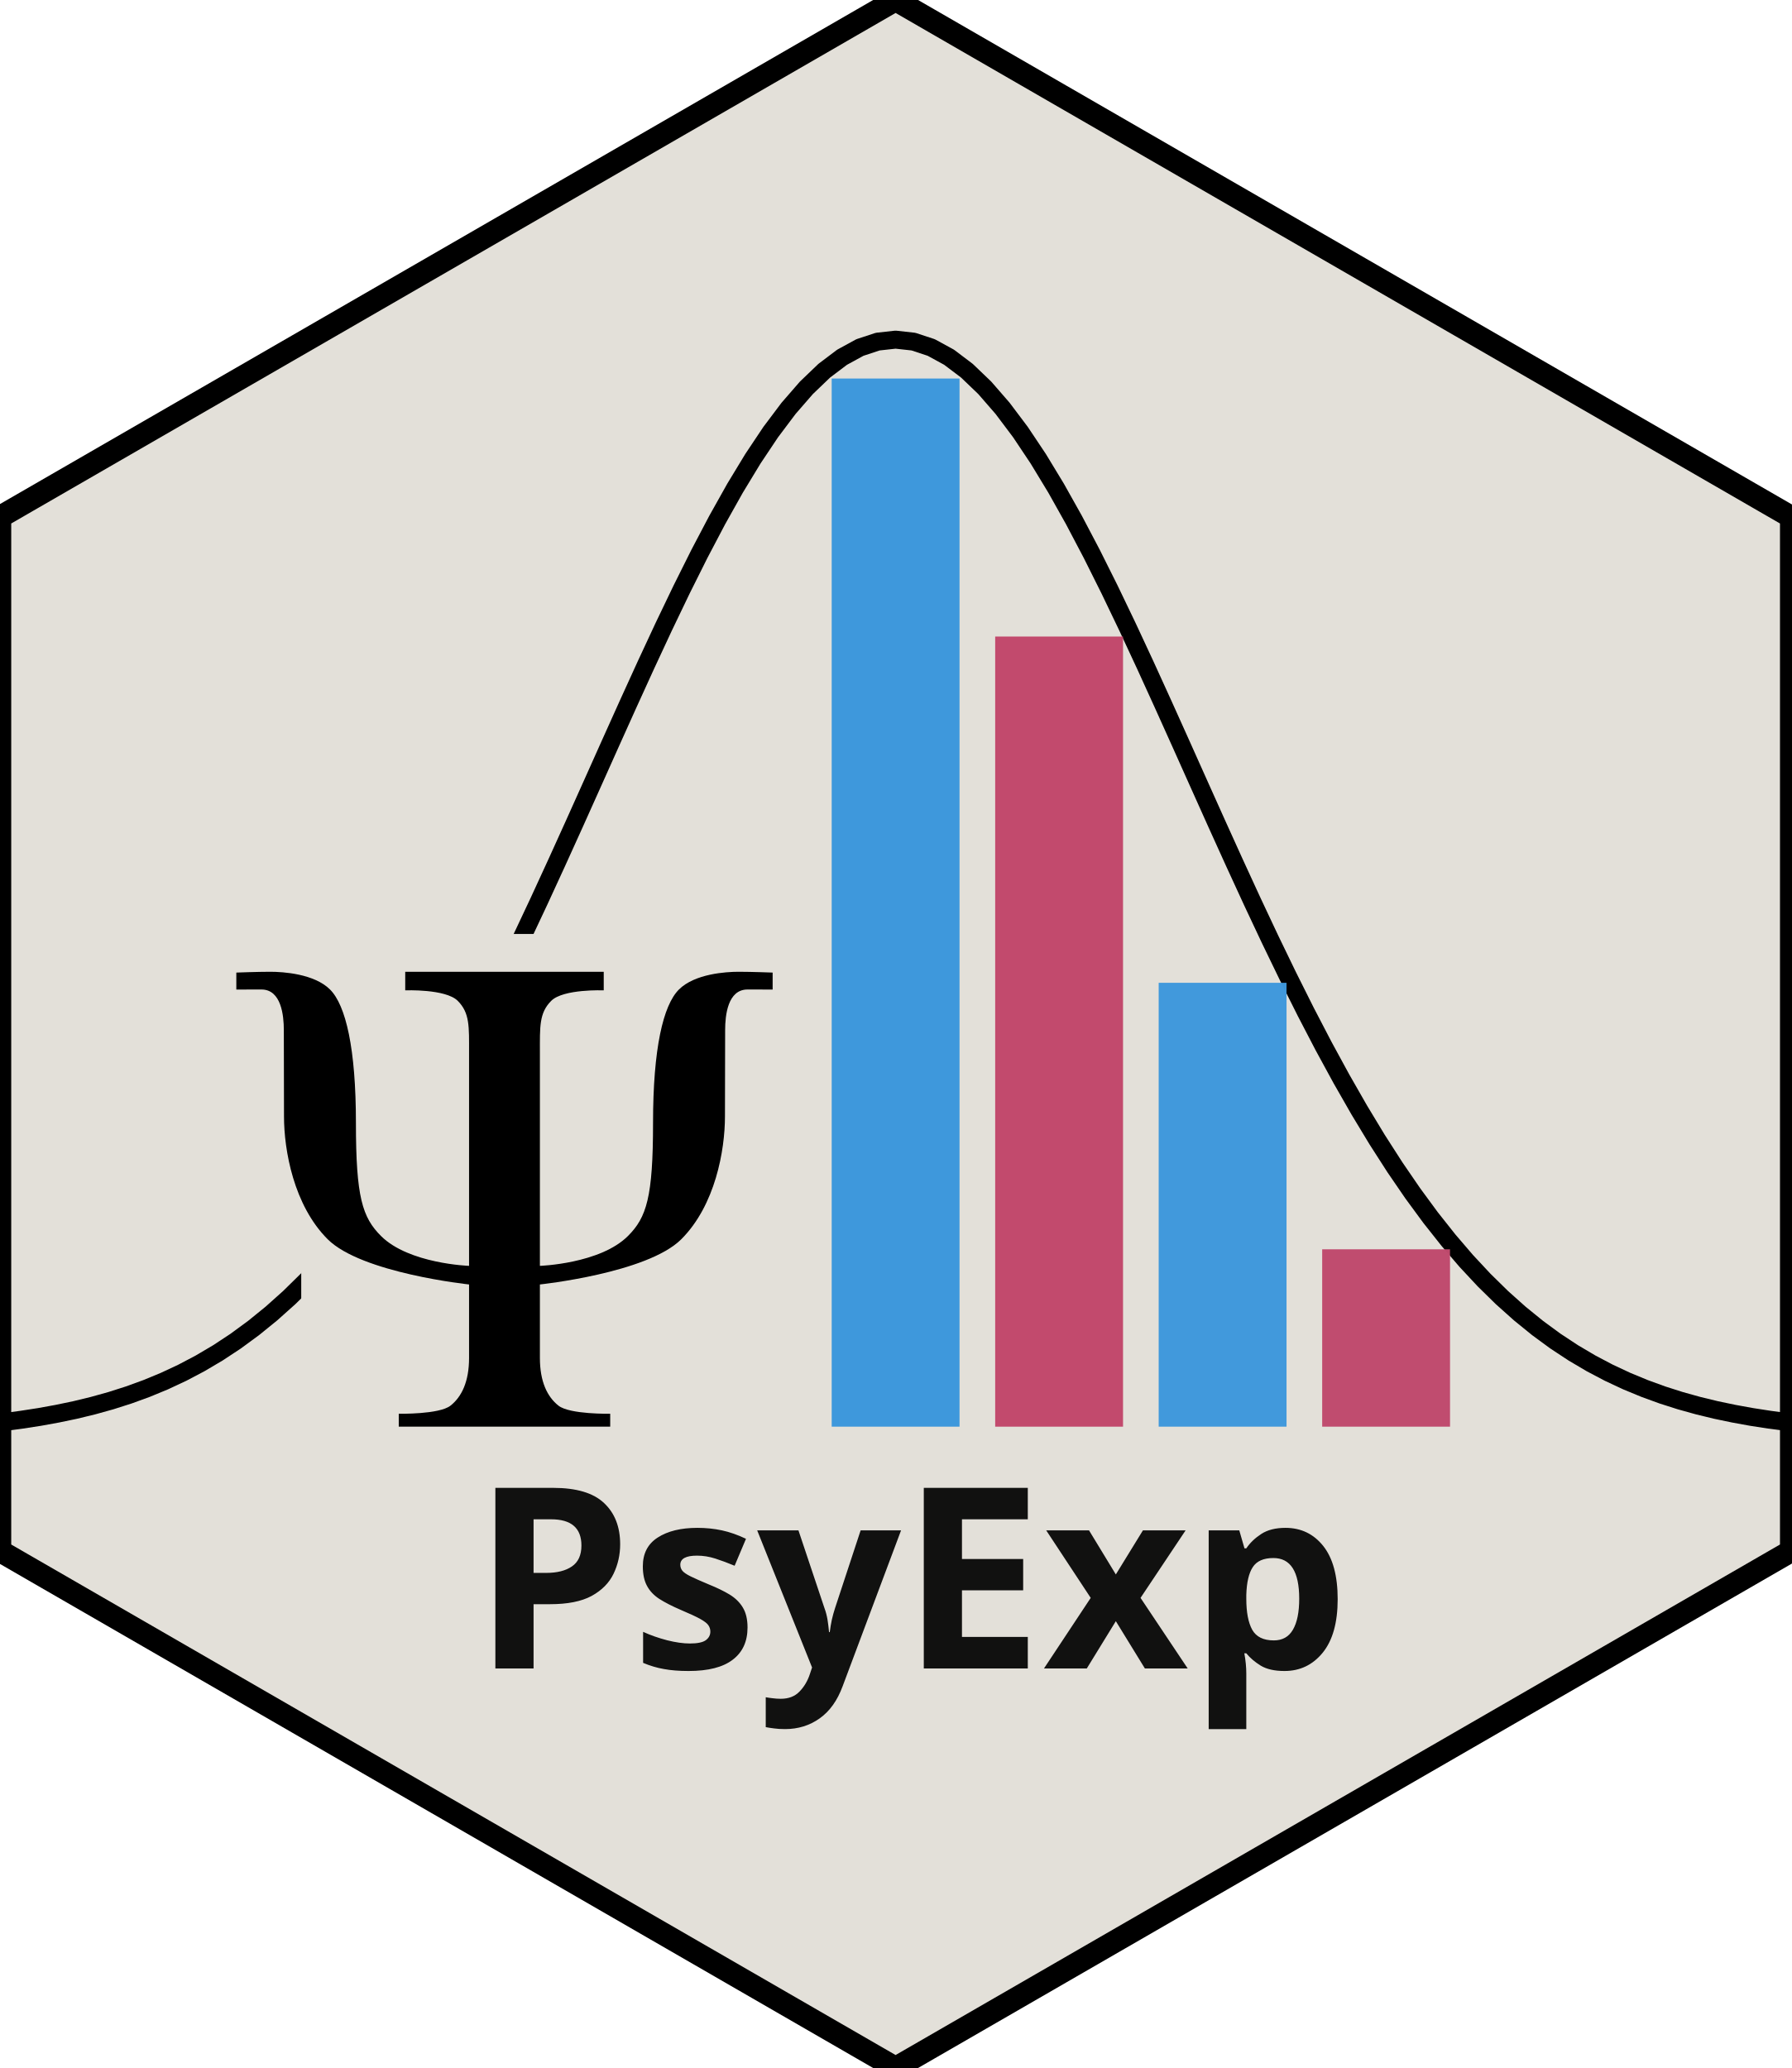
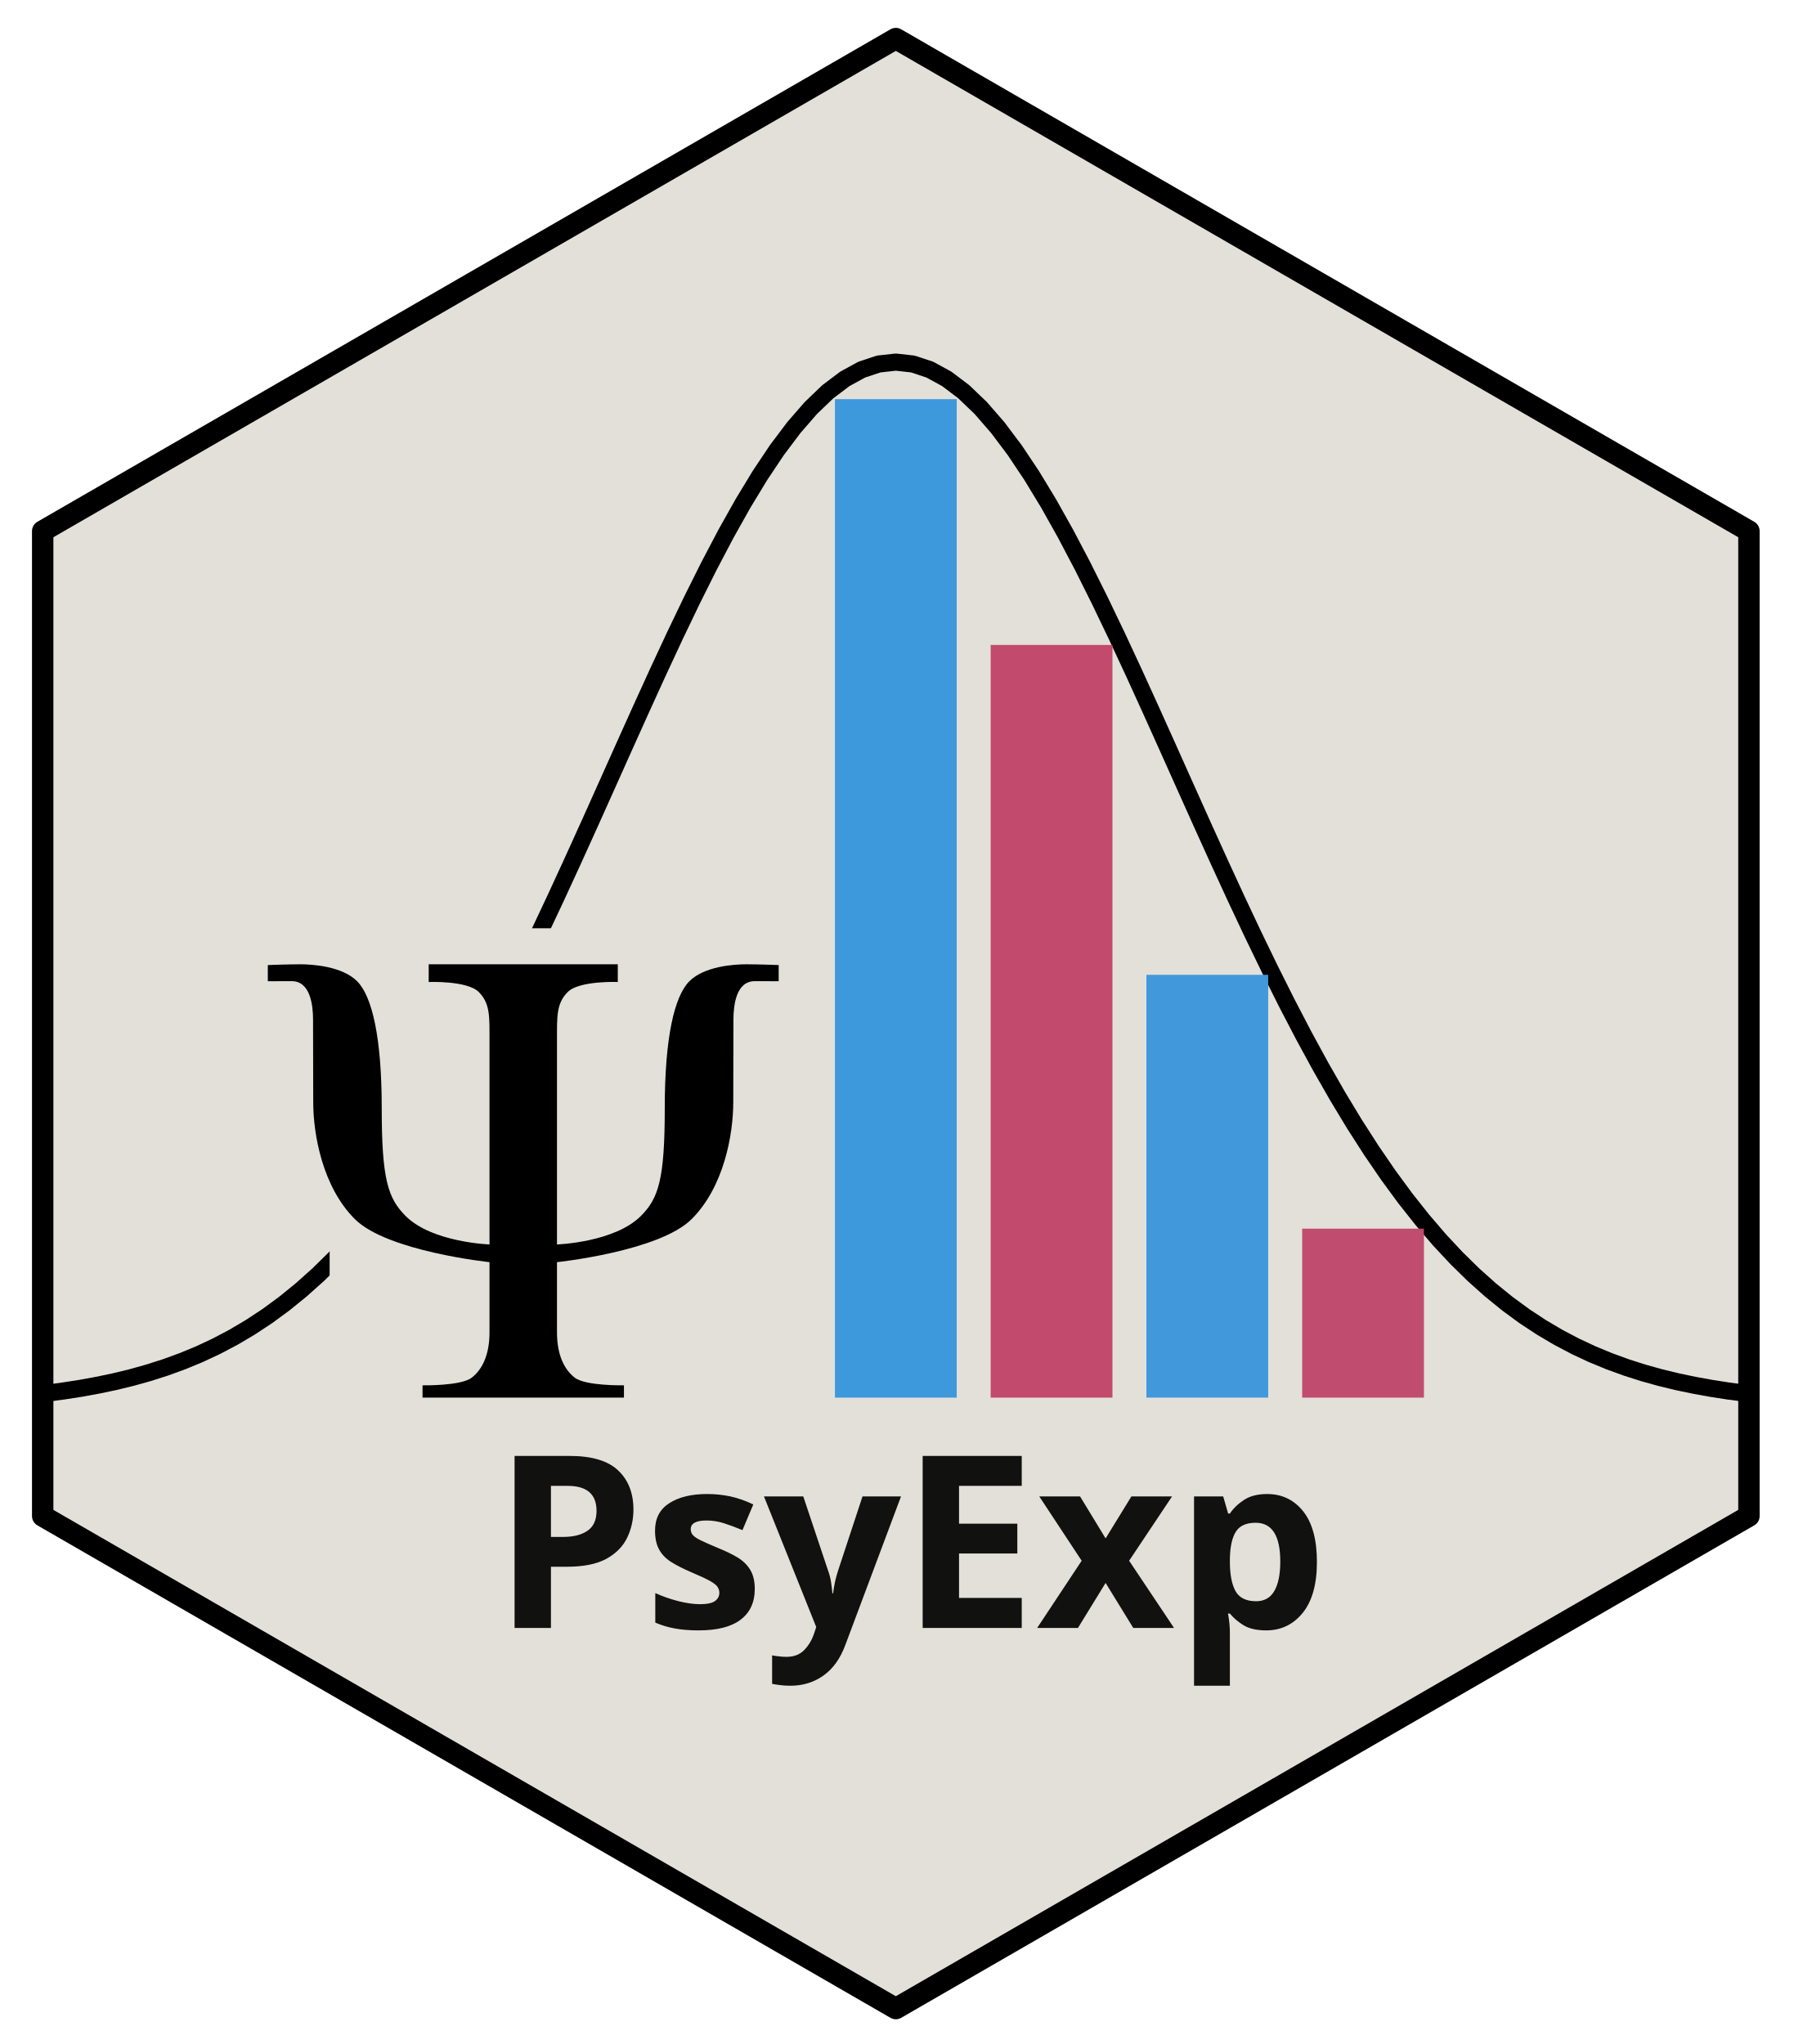
- <svg xmlns="http://www.w3.org/2000/svg" width="199.402mm" height="230.25mm" viewBox="0 0 199.402 230.25" version="1.1" id="svg8">
+ <svg xmlns="http://www.w3.org/2000/svg" width="209.621mm" height="238.898mm" viewBox="0 0 209.621 238.898" version="1.1" id="svg8">
  <defs id="defs2">
    <g id="g896">
      <symbol id="glyph0-0" overflow="visible" style="overflow:visible">
        <path id="path878" d="M 1.102,0 V -5.5 H 5.5 V 0 Z m 0.137,-0.137 h 4.125 v -5.227 h -4.125 z m 0,0" style="stroke:none" />
      </symbol>
      <symbol id="glyph0-1" overflow="visible" style="overflow:visible">
        <path id="path881" d="m 0.281,-1.891 v -0.777 h 2.375 v 0.777 z m 0,0" style="stroke:none" />
      </symbol>
      <symbol id="glyph0-2" overflow="visible" style="overflow:visible">
        <path id="path884" d="M 4.43,-0.742 V 0 H 0.266 C 0.258,-0.188 0.289,-0.367 0.355,-0.539 0.461,-0.82 0.629,-1.098 0.863,-1.375 1.094,-1.648 1.434,-1.965 1.879,-2.328 2.562,-2.887 3.023,-3.332 3.266,-3.664 3.5,-3.988 3.621,-4.301 3.625,-4.594 3.621,-4.898 3.512,-5.156 3.297,-5.367 3.074,-5.578 2.789,-5.684 2.441,-5.684 c -0.375,0 -0.672,0.113 -0.895,0.336 C 1.32,-5.125 1.207,-4.816 1.207,-4.422 L 0.414,-4.504 c 0.051,-0.59 0.254,-1.039 0.613,-1.352 0.352,-0.309 0.828,-0.465 1.43,-0.469 0.602,0.004 1.082,0.172 1.434,0.504 0.352,0.336 0.527,0.75 0.531,1.242 -0.004,0.258 -0.055,0.504 -0.156,0.746 -0.102,0.242 -0.273,0.5 -0.512,0.77 -0.242,0.27 -0.641,0.637 -1.191,1.105 -0.469,0.391 -0.766,0.656 -0.898,0.797 -0.133,0.141 -0.242,0.281 -0.324,0.418 z m 0,0" style="stroke:none" />
      </symbol>
      <symbol id="glyph0-3" overflow="visible" style="overflow:visible">
        <path id="path887" d="M 0.367,-3.105 C 0.363,-3.848 0.438,-4.445 0.594,-4.902 c 0.148,-0.453 0.379,-0.805 0.684,-1.051 0.301,-0.246 0.68,-0.367 1.141,-0.371 0.336,0.004 0.633,0.07 0.891,0.203 0.254,0.137 0.465,0.332 0.629,0.59 0.164,0.258 0.293,0.57 0.391,0.938 0.094,0.367 0.141,0.863 0.145,1.488 C 4.469,-2.367 4.395,-1.77 4.242,-1.316 4.09,-0.859 3.863,-0.508 3.562,-0.262 3.258,-0.016 2.875,0.105 2.418,0.109 1.809,0.105 1.332,-0.109 0.988,-0.547 c -0.418,-0.52 -0.625,-1.375 -0.621,-2.559 z m 0.793,0 c 0,1.035 0.121,1.727 0.363,2.066 0.242,0.344 0.539,0.512 0.895,0.512 0.355,0 0.656,-0.172 0.898,-0.516 0.242,-0.344 0.363,-1.031 0.363,-2.062 0,-1.039 -0.121,-1.727 -0.363,-2.066 -0.242,-0.34 -0.547,-0.512 -0.906,-0.512 -0.359,0 -0.641,0.152 -0.852,0.449 -0.266,0.391 -0.398,1.098 -0.398,2.129 z m 0,0" style="stroke:none" />
      </symbol>
      <symbol id="glyph1-0" overflow="visible" style="overflow:visible">
        <path id="path890" d="m 1.375,0 v -6.875 h 5.5 V 0 Z m 0.172,-0.172 h 5.156 v -6.531 h -5.156 z m 0,0" style="stroke:none" />
      </symbol>
      <symbol id="glyph1-1" overflow="visible" style="overflow:visible">
        <path id="path893" d="M 0.082,0 2.164,-2.965 0.234,-5.703 h 1.211 l 0.875,1.336 c 0.164,0.258 0.297,0.469 0.398,0.641 0.156,-0.234 0.301,-0.441 0.434,-0.629 l 0.961,-1.348 h 1.156 L 3.297,-3.02 5.418,0 H 4.234 L 3.062,-1.773 2.75,-2.25 1.25,0 Z m 0,0" style="stroke:none" />
      </symbol>
    </g>
    <clipPath id="clip1">
      <path id="path898" d="M 18.344,5.48 H 638.52 V 355.926 H 18.344 Z m 0,0" />
    </clipPath>
    <clipPath id="clip2">
      <path id="path901" d="m 46,5.48 h 1 V 355.926 h -1 z m 0,0" />
    </clipPath>
    <clipPath id="clip3">
      <path id="path904" d="m 234,5.48 h 1 V 355.926 h -1 z m 0,0" />
    </clipPath>
    <clipPath id="clip4">
      <path id="path907" d="m 422,5.48 h 1 V 355.926 h -1 z m 0,0" />
    </clipPath>
    <clipPath id="clip5">
      <path id="path910" d="m 610,5.48 h 1 V 355.926 h -1 z m 0,0" />
    </clipPath>
    <clipPath id="clip6">
      <path id="path913" d="m 139,5.48 h 3 V 355.926 h -3 z m 0,0" />
    </clipPath>
    <clipPath id="clip7">
      <path id="path916" d="m 327,5.48 h 2 V 355.926 h -2 z m 0,0" />
    </clipPath>
    <clipPath id="clip8">
      <path id="path919" d="m 515,5.48 h 2 V 355.926 h -2 z m 0,0" />
    </clipPath>
  </defs>
-   <g id="layer2" transform="translate(-7.271186,26.74716)" />
-   <g id="layer1" transform="translate(-7.271186,26.74716)">
+   <g id="layer2" transform="translate(-2.281477,31.25456)" />
+   <g id="layer1" transform="translate(-2.281477,31.25456)">
    <g id="g886">
      <path transform="matrix(0,0.8888827,-0.8888827,0,192.4419,-6.49563)" d="m 171.491,208.319 -129.516,-1e-5 -64.758,-112.164 64.758,-112.164 129.516,7e-6 64.758,112.164 z" id="path850" style="opacity:1;fill:#e3e0d9;fill-opacity:1;stroke:#000000;stroke-width:2.813;stroke-linecap:round;stroke-linejoin:round;stroke-miterlimit:10;stroke-dasharray:none;stroke-opacity:1;paint-order:markers fill stroke" />
      <path id="path962" d="m 7.702,131.585 1.986,-0.264 1.985,-0.307 1.985,-0.361 1.986,-0.415 1.985,-0.482 1.985,-0.553 1.986,-0.634 1.985,-0.723 1.985,-0.82 1.986,-0.928 1.985,-1.046 1.985,-1.172 1.986,-1.309 1.985,-1.457 1.985,-1.612 1.986,-1.776 1.985,-1.95 1.985,-2.129 1.986,-2.317 1.985,-2.508 1.985,-2.703 1.986,-2.898 1.985,-3.093 1.985,-3.285 1.986,-3.47 1.985,-3.648 1.985,-3.815 1.985,-3.967 1.986,-4.103 1.985,-4.22 1.985,-4.315 1.986,-4.383 1.985,-4.423 1.985,-4.433 1.986,-4.411 1.985,-4.356 1.985,-4.265 1.986,-4.139 1.985,-3.975 1.985,-3.775 1.986,-3.542 1.985,-3.273 1.985,-2.973 1.986,-2.641 1.985,-2.284 1.985,-1.903 1.986,-1.501 1.985,-1.085 1.985,-0.655 1.986,-0.219 1.985,0.219 1.985,0.655 1.986,1.085 1.985,1.501 1.985,1.903 1.985,2.284 1.986,2.641 1.985,2.973 1.985,3.273 1.986,3.542 1.985,3.775 1.985,3.975 1.986,4.139 1.985,4.265 1.985,4.356 1.986,4.411 1.985,4.433 1.985,4.423 1.986,4.383 1.985,4.315 1.985,4.22 1.986,4.103 1.985,3.967 1.985,3.815 1.986,3.648 1.985,3.47 1.985,3.285 1.986,3.093 1.985,2.898 1.985,2.703 1.986,2.508 1.985,2.317 1.985,2.129 1.986,1.95 1.985,1.776 1.985,1.612 1.985,1.457 1.986,1.309 1.985,1.172 1.985,1.046 1.986,0.928 1.985,0.82 1.985,0.723 1.986,0.634 1.985,0.553 1.985,0.482 1.986,0.415 1.985,0.361 1.985,0.307 1.986,0.264" style="fill:none;fill-opacity:0.082;stroke:#000000;stroke-width:2;stroke-linecap:butt;stroke-linejoin:round;stroke-miterlimit:10;stroke-dasharray:none;stroke-opacity:1" />
      <rect y="77.24" x="40.805" height="42.999" width="53.663" id="rect870" style="opacity:1;fill:#e3e0d9;fill-opacity:1;stroke:none;stroke-width:2.124;stroke-linecap:round;stroke-linejoin:round;stroke-miterlimit:10;stroke-dasharray:none;stroke-opacity:1;paint-order:markers fill stroke" />
      <rect y="15.398" x="99.856" height="116.699" width="14.232" id="rect1178" style="opacity:0.98;fill:#3b97dc;fill-opacity:1;stroke:none;stroke-width:1.147;stroke-linecap:round;stroke-linejoin:round;stroke-miterlimit:4;stroke-dasharray:none;stroke-opacity:1;paint-order:markers fill stroke" />
      <rect style="opacity:0.98;fill:#c2476b;fill-opacity:1;stroke:none;stroke-width:0.996;stroke-linecap:round;stroke-linejoin:round;stroke-miterlimit:4;stroke-dasharray:none;stroke-opacity:1;paint-order:markers fill stroke" id="rect1195" width="14.232" height="87.973" x="118.057" y="44.124" />
      <rect y="112.349" x="154.459" height="19.748" width="14.232" id="rect1212" style="opacity:0.98;fill:#c0496d;fill-opacity:1;stroke:none;stroke-width:0.472;stroke-linecap:round;stroke-linejoin:round;stroke-miterlimit:4;stroke-dasharray:none;stroke-opacity:1;paint-order:markers fill stroke" />
      <rect y="82.678" x="136.258" height="49.419" width="14.232" id="rect1214" style="opacity:0.98;fill:#3e98dc;fill-opacity:1;stroke:none;stroke-width:0.747;stroke-linecap:round;stroke-linejoin:round;stroke-miterlimit:4;stroke-dasharray:none;stroke-opacity:1;paint-order:markers fill stroke" />
      <text id="text1219" y="159.019" x="59.888" style="font-style:normal;font-variant:normal;font-weight:bold;font-stretch:normal;font-size:28.154px;line-height:1.25;font-family:'Microsoft PhagsPa';-inkscape-font-specification:'Microsoft PhagsPa, Bold';font-variant-ligatures:normal;font-variant-caps:normal;font-variant-numeric:normal;font-feature-settings:normal;text-align:start;writing-mode:lr-tb;text-anchor:start;opacity:0.96;fill:#000000;fill-opacity:0.961;stroke:#000000;stroke-width:1.14;stroke-linecap:round;stroke-linejoin:round;stroke-miterlimit:10;stroke-dasharray:none;stroke-opacity:1;paint-order:markers fill stroke" xml:space="preserve">
        <tspan style="font-style:normal;font-variant:normal;font-weight:bold;font-stretch:normal;font-size:28.154px;font-family:'Microsoft PhagsPa';-inkscape-font-specification:'Microsoft PhagsPa, Bold';font-variant-ligatures:normal;font-variant-caps:normal;font-variant-numeric:normal;font-feature-settings:normal;text-align:start;writing-mode:lr-tb;text-anchor:start;fill:#000000;fill-opacity:0.961;stroke:none;stroke-width:1.14" y="159.019" x="59.888" id="tspan1217">PsyExp</tspan>
      </text>
      <path id="path1873" style="fill:#000000;fill-opacity:1;fill-rule:evenodd;stroke:none;stroke-width:0.973px;stroke-linecap:butt;stroke-linejoin:miter;stroke-opacity:1" d="m 75.2,132.097 v -1.439 c 0,0 -4.498,0.09 -5.757,-0.9 -1.259,-0.99 -2.069,-2.699 -2.069,-5.308 0,-2.609 0,-8.186 0,-8.186 0,0 11.965,-1.259 15.743,-5.038 3.778,-3.778 4.858,-9.895 4.858,-13.674 0,-1.889 0.02,-6.967 0.02,-9.621 0,-1.621 0.286,-4.508 2.487,-4.508 1.094,0 2.801,0.005 2.801,0.005 v -1.889 c 0,0 -2.339,-0.09 -3.778,-0.09 -1.439,0 -4.903,0.225 -6.657,1.979 -1.754,1.754 -2.879,6.567 -2.879,14.843 0,8.276 -0.72,10.525 -2.789,12.594 -3.104,3.104 -9.806,3.328 -9.806,3.328 0,0 0,-20.87 0,-23.749 0,-2.879 -0.09,-4.408 1.259,-5.757 1.349,-1.349 5.847,-1.169 5.847,-1.169 v -2.069 H 52.382 v 2.069 c 0,0 4.498,-0.18 5.847,1.169 1.349,1.349 1.259,2.879 1.259,5.757 0,2.879 0,23.749 0,23.749 0,0 -6.702,-0.225 -9.806,-3.328 -2.069,-2.069 -2.789,-4.318 -2.789,-12.594 0,-8.276 -1.124,-13.089 -2.879,-14.843 -1.754,-1.754 -5.218,-1.979 -6.657,-1.979 -1.439,0 -3.778,0.09 -3.778,0.09 v 1.889 c 0,0 1.707,-0.005 2.801,-0.005 2.2,0 2.487,2.887 2.487,4.508 0,2.654 0.02,7.732 0.02,9.621 0,3.778 1.08,9.895 4.858,13.674 3.778,3.778 15.743,5.038 15.743,5.038 0,0 0,5.577 0,8.186 0,2.609 -0.81,4.318 -2.069,5.308 -1.259,0.99 -5.757,0.9 -5.757,0.9 v 1.439" />
    </g>
+     <rect style="opacity:1;fill:none;fill-opacity:1;stroke:none;stroke-width:1.619;stroke-linecap:round;stroke-linejoin:round;stroke-miterlimit:10;stroke-dasharray:none;stroke-opacity:1;paint-order:markers fill stroke" id="rect853" width="208.001" height="237.279" x="3.091" y="-30.445" />
  </g>
</svg>
